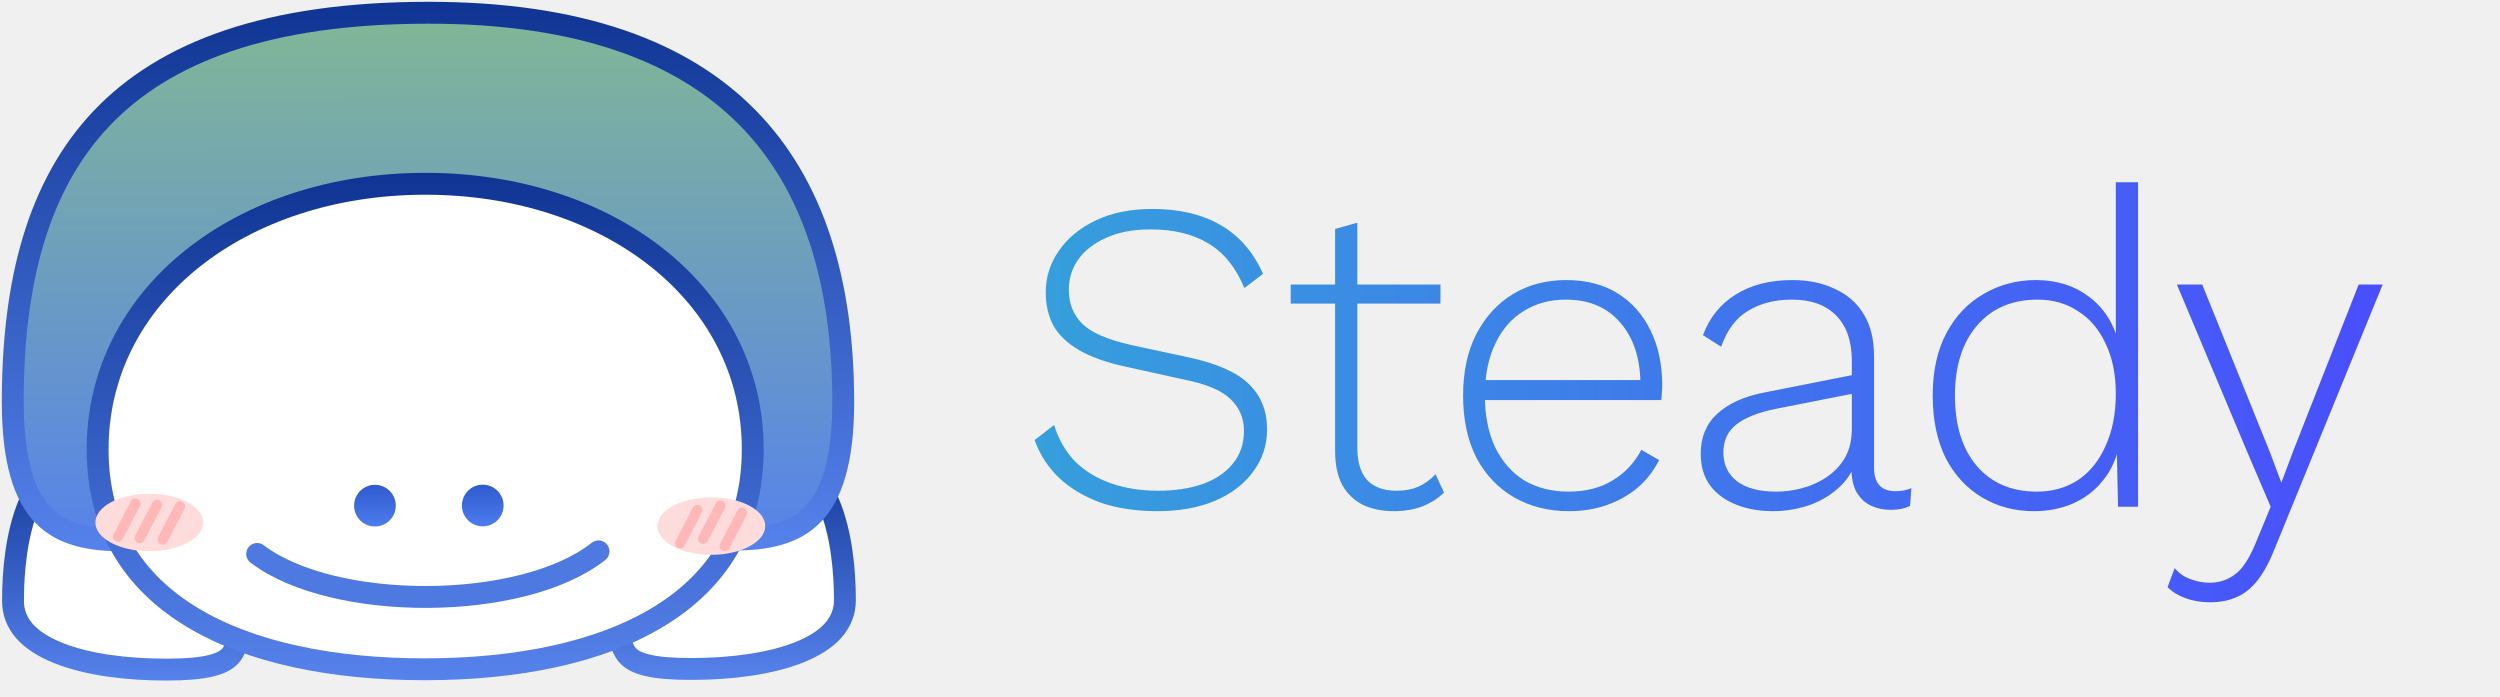
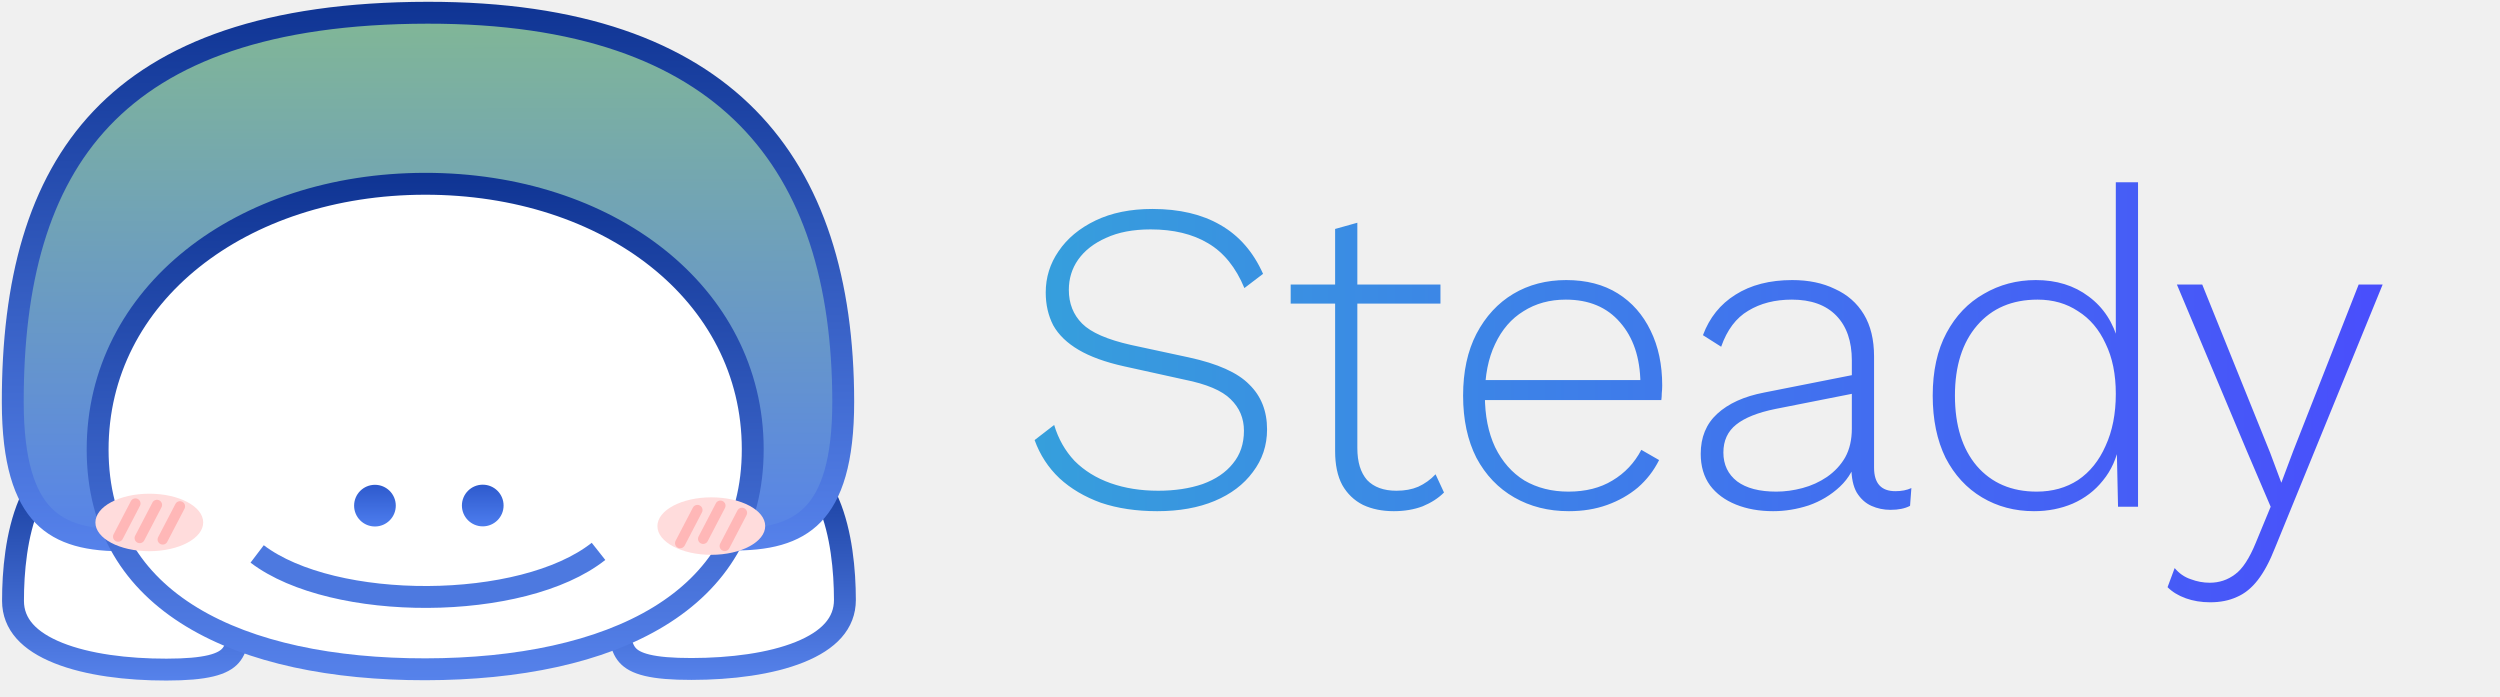
<svg xmlns="http://www.w3.org/2000/svg" width="1485" height="414" viewBox="0 0 1485 414" fill="none">
  <path d="M367.172 356.51C367.183 365.419 367.356 372.326 368.246 377.854C369.123 383.306 370.606 386.767 372.763 389.197C374.894 391.597 378.306 393.689 384.418 395.158C390.607 396.645 399.094 397.378 410.817 397.364C434.248 397.335 457.705 394.35 475.047 387.352C492.433 380.336 501.894 370.18 501.877 356.347C501.856 338.918 499.801 316.584 492.293 298.852C488.564 290.045 483.628 282.706 477.246 277.594C470.967 272.565 462.97 269.426 452.495 269.439C431.253 269.464 409.905 282.549 393.539 300.791C377.112 319.102 367.153 340.994 367.172 356.51Z" fill="white" stroke="url(#paint0_linear_1611_1520)" stroke-width="13" />
  <path d="M142.433 356.781C142.444 365.69 142.288 372.598 141.412 378.127C140.547 383.582 139.073 387.047 136.922 389.482C134.797 391.887 131.39 393.987 125.281 395.471C119.096 396.973 110.611 397.727 98.887 397.741C75.456 397.769 51.992 394.84 34.633 387.884C17.23 380.911 7.745 370.778 7.729 356.945C7.708 339.516 9.708 317.176 17.174 299.426C20.881 290.61 25.8 283.259 32.169 278.132C38.435 273.088 46.425 269.93 56.9 269.917C78.142 269.891 99.521 282.924 115.931 301.126C132.403 319.397 142.415 341.265 142.433 356.781Z" fill="white" stroke="url(#paint1_linear_1611_1520)" stroke-width="13" />
  <path d="M500.88 238.427C500.924 273.957 493.925 294.182 482.904 305.567C471.999 316.832 455.748 320.877 433.463 320.463C414.199 320.106 391.705 316.471 366.24 312.355C362.196 311.701 358.077 311.036 353.885 310.369C323.545 305.546 289.81 300.773 254.308 300.816C218.806 300.859 185.083 305.713 154.755 310.61C150.564 311.287 146.447 311.963 142.405 312.626C116.95 316.803 94.465 320.493 75.202 320.897C52.917 321.365 36.657 317.359 25.725 306.121C14.676 294.763 7.629 274.555 7.586 239.024C7.499 167.574 22.62 110.123 60.232 70.45C97.789 30.836 158.984 7.682 253.953 7.567C343.91 7.458 405.265 30.416 444.21 70.057C483.179 109.723 500.794 167.193 500.88 238.427Z" fill="url(#paint2_linear_1611_1520)" stroke="url(#paint3_linear_1611_1520)" stroke-width="13" />
  <path d="M447.126 266.662C447.182 312.803 426.043 345.09 391.476 366.187C356.532 387.513 307.622 397.488 252.718 397.555C197.814 397.621 148.879 387.764 113.884 366.523C79.266 345.51 58.049 313.275 57.993 267.133C57.882 174.888 143.44 109.301 252.369 109.169C361.298 109.037 447.014 174.417 447.126 266.662Z" fill="white" stroke="url(#paint4_linear_1611_1520)" stroke-width="13" />
  <circle cx="222.718" cy="300.357" r="12.38" transform="rotate(-0.069374 222.718 300.357)" fill="url(#paint5_linear_1611_1520)" />
  <circle cx="286.752" cy="300.281" r="12.38" transform="rotate(-0.069374 286.752 300.281)" fill="url(#paint6_linear_1611_1520)" />
-   <path d="M355.514 327.516C310.29 363.267 198.026 363.453 152.747 329.04" stroke="#4D79E0" stroke-width="13" stroke-linecap="round" />
+   <path d="M355.514 327.516C310.29 363.267 198.026 363.453 152.747 329.04" stroke="#4D79E0" stroke-width="13" strokeLinecap="round" />
  <ellipse cx="422.518" cy="312.494" rx="32.017" ry="17.076" transform="rotate(-0.069374 422.518 312.494)" fill="#FFDCDC" />
  <ellipse cx="88.685" cy="310.338" rx="32.017" ry="17.076" transform="rotate(-0.069374 88.6853 310.338)" fill="#FFDCDC" />
  <rect x="79.138" y="294.98" width="6.085" height="28.28" rx="3.043" transform="rotate(27.5183 79.1383 294.98)" fill="#FFB7B7" />
  <rect x="91.946" y="295.82" width="6.085" height="28.28" rx="3.043" transform="rotate(27.5183 91.946 295.82)" fill="#FFB7B7" />
  <rect x="105.608" y="296.656" width="6.085" height="28.28" rx="3.043" transform="rotate(27.5183 105.608 296.656)" fill="#FFB7B7" />
  <rect x="412.974" y="298.846" width="6.085" height="28.28" rx="3.043" transform="rotate(27.5183 412.974 298.846)" fill="#FFB7B7" />
  <rect x="426.631" y="296.268" width="6.085" height="28.28" rx="3.043" transform="rotate(27.5183 426.631 296.268)" fill="#FFB7B7" />
  <rect x="439.443" y="300.521" width="6.085" height="28.28" rx="3.043" transform="rotate(27.5183 439.443 300.521)" fill="#FFB7B7" />
  <path d="M684.519 124.12C700.535 124.12 713.999 127.288 724.911 133.624C735.999 139.96 744.448 149.64 750.255 162.664L739.168 171.112C734.063 158.792 726.847 149.904 717.519 144.448C708.367 138.992 697.015 136.264 683.463 136.264C673.079 136.264 664.279 137.936 657.063 141.28C649.847 144.448 644.303 148.76 640.431 154.216C636.735 159.496 634.887 165.48 634.887 172.168C634.887 180.264 637.527 186.952 642.807 192.232C648.087 197.512 657.767 201.736 671.847 204.904L706.167 212.296C723.239 215.992 735.207 221.36 742.071 228.4C749.111 235.264 752.632 244.152 752.632 255.064C752.632 264.568 749.816 273.016 744.183 280.408C738.727 287.8 731.159 293.52 721.479 297.568C711.799 301.616 700.447 303.64 687.423 303.64C674.927 303.64 663.751 301.968 653.895 298.624C644.215 295.104 636.031 290.264 629.343 284.104C622.655 277.768 617.727 270.2 614.559 261.4L626.175 252.424C628.639 260.696 632.687 267.824 638.319 273.808C644.127 279.616 651.255 284.016 659.703 287.008C668.151 290 677.567 291.496 687.951 291.496C697.807 291.496 706.607 290.176 714.351 287.536C722.095 284.72 728.079 280.672 732.303 275.392C736.703 270.112 738.903 263.6 738.903 255.856C738.903 248.464 736.263 242.216 730.983 237.112C725.879 232.008 716.727 228.136 703.527 225.496L667.623 217.576C656.535 215.112 647.559 211.856 640.695 207.808C633.831 203.76 628.815 198.92 625.647 193.288C622.655 187.48 621.159 180.968 621.159 173.752C621.159 164.776 623.711 156.592 628.815 149.2C633.919 141.632 641.223 135.56 650.727 130.984C660.231 126.408 671.495 124.12 684.519 124.12ZM806.261 132.304V266.152C806.261 274.424 808.197 280.76 812.069 285.16C816.117 289.384 821.925 291.496 829.493 291.496C834.421 291.496 838.733 290.704 842.429 289.12C846.301 287.36 849.733 284.896 852.725 281.728L857.741 292.552C854.397 295.896 850.173 298.624 845.069 300.736C839.965 302.672 834.245 303.64 827.909 303.64C821.045 303.64 814.973 302.408 809.693 299.944C804.413 297.304 800.277 293.344 797.285 288.064C794.469 282.784 793.061 276.096 793.061 268V136L806.261 132.304ZM855.629 169V180.352H766.661V169H855.629ZM931.912 303.64C919.768 303.64 908.944 300.912 899.44 295.456C889.936 290 882.456 282.168 877 271.96C871.72 261.576 869.08 249.256 869.08 235C869.08 220.744 871.72 208.512 877 198.304C882.456 187.92 889.76 180 898.912 174.544C908.064 169.088 918.536 166.36 930.328 166.36C942.296 166.36 952.504 169 960.952 174.28C969.4 179.56 975.912 186.952 980.488 196.456C985.064 205.784 987.352 216.608 987.352 228.928C987.352 230.512 987.264 232.096 987.088 233.68C987.088 235.088 987 236.408 986.824 237.64H877.264V225.76H981.016L974.416 227.608C974.24 212.472 970.192 200.416 962.272 191.44C954.528 182.464 943.792 177.976 930.064 177.976C920.56 177.976 912.2 180.264 904.984 184.84C897.768 189.24 892.136 195.752 888.088 204.376C884.04 212.824 882.016 223.032 882.016 235C882.016 246.792 884.04 257 888.088 265.624C892.312 274.248 898.12 280.848 905.512 285.424C913.08 289.824 921.792 292.024 931.648 292.024C941.856 292.024 950.568 289.824 957.784 285.424C965.176 281.024 970.896 274.952 974.944 267.208L985.504 273.28C982.336 279.616 978.112 285.072 972.832 289.648C967.552 294.048 961.48 297.48 954.616 299.944C947.752 302.408 940.184 303.64 931.912 303.64ZM1099.99 214.144C1099.99 202.704 1096.91 193.816 1090.75 187.48C1084.59 181.144 1075.79 177.976 1064.35 177.976C1054.31 177.976 1045.69 180.176 1038.47 184.576C1031.26 188.8 1025.89 195.928 1022.37 205.96L1011.55 199.096C1015.42 188.712 1021.84 180.704 1030.82 175.072C1039.97 169.264 1051.23 166.36 1064.61 166.36C1074.29 166.36 1082.74 168.12 1089.95 171.64C1097.35 174.984 1103.07 180 1107.11 186.688C1111.16 193.376 1113.19 201.736 1113.19 211.768V277.768C1113.19 287.096 1117.41 291.76 1125.86 291.76C1129.55 291.76 1132.72 291.144 1135.36 289.912L1134.57 300.472C1131.58 302.056 1127.71 302.848 1122.95 302.848C1118.91 302.848 1115.12 302.056 1111.6 300.472C1108.08 298.888 1105.18 296.248 1102.89 292.552C1100.78 288.856 1099.72 283.84 1099.72 277.504V270.376L1103.42 270.112C1101.83 277.68 1098.31 284.016 1092.86 289.12C1087.58 294.048 1081.42 297.744 1074.38 300.208C1067.34 302.496 1060.3 303.64 1053.26 303.64C1044.99 303.64 1037.59 302.32 1031.08 299.68C1024.57 297.04 1019.47 293.256 1015.77 288.328C1012.07 283.224 1010.23 276.976 1010.23 269.584C1010.23 259.728 1013.48 251.808 1019.99 245.824C1026.68 239.664 1036.01 235.44 1047.98 233.152L1102.63 222.328V233.416L1054.58 242.92C1044.19 245.032 1036.45 248.112 1031.35 252.16C1026.24 256.208 1023.69 261.752 1023.69 268.792C1023.69 276.008 1026.42 281.728 1031.87 285.952C1037.33 290 1045.07 292.024 1055.11 292.024C1060.21 292.024 1065.4 291.32 1070.68 289.912C1075.96 288.504 1080.8 286.304 1085.2 283.312C1089.78 280.144 1093.39 276.272 1096.03 271.696C1098.67 266.944 1099.99 261.224 1099.99 254.536V214.144ZM1208.22 303.64C1196.78 303.64 1186.48 300.912 1177.33 295.456C1168.18 290 1160.96 282.168 1155.68 271.96C1150.58 261.576 1148.03 249.256 1148.03 235C1148.03 220.392 1150.75 207.984 1156.21 197.776C1161.67 187.568 1169.06 179.824 1178.39 174.544C1187.71 169.088 1198.01 166.36 1209.27 166.36C1221.59 166.36 1232.07 169.616 1240.69 176.128C1249.49 182.64 1255.39 191.704 1258.38 203.32L1256.79 204.376V108.28H1269.99V301H1258.11L1257.32 264.304L1258.91 263.776C1257.32 272.224 1254.07 279.44 1249.14 285.424C1244.39 291.408 1238.4 295.984 1231.19 299.152C1224.15 302.144 1216.49 303.64 1208.22 303.64ZM1209.8 292.024C1219.13 292.024 1227.31 289.736 1234.35 285.16C1241.39 280.408 1246.85 273.632 1250.72 264.832C1254.77 256.032 1256.79 245.736 1256.79 233.944C1256.79 222.328 1254.77 212.384 1250.72 204.112C1246.85 195.664 1241.39 189.24 1234.35 184.84C1227.49 180.264 1219.48 177.976 1210.33 177.976C1195.19 177.976 1183.23 183.08 1174.43 193.288C1165.63 203.496 1161.23 217.4 1161.23 235C1161.23 252.6 1165.54 266.504 1174.16 276.712C1182.96 286.92 1194.84 292.024 1209.8 292.024ZM1415.3 169L1351.42 325.288C1348.25 333.384 1344.82 339.808 1341.12 344.56C1337.42 349.312 1333.29 352.656 1328.71 354.592C1324.14 356.704 1318.86 357.76 1312.87 357.76C1307.59 357.76 1302.75 356.968 1298.35 355.384C1293.95 353.8 1290.34 351.6 1287.53 348.784L1291.75 337.432C1294.39 340.6 1297.56 342.8 1301.26 344.032C1304.95 345.44 1308.74 346.144 1312.61 346.144C1318.24 346.144 1323.26 344.472 1327.66 341.128C1332.06 337.96 1336.19 331.624 1340.06 322.12L1348.78 301L1334.78 268.264L1293.07 169H1308.12L1348.51 269.056L1355.11 286.744L1362.24 267.736L1401.05 169H1415.3Z" fill="url(#paint7_linear_1611_1520)" />
  <defs>
    <linearGradient id="paint0_linear_1611_1520" x1="434.411" y1="262.961" x2="434.582" y2="403.835" gradientUnits="userSpaceOnUse">
      <stop stop-color="#0F3493" />
      <stop offset="1" stop-color="#5682EB" />
    </linearGradient>
    <linearGradient id="paint1_linear_1611_1520" x1="74.968" y1="263.395" x2="75.138" y2="404.27" gradientUnits="userSpaceOnUse">
      <stop stop-color="#0F3493" />
      <stop offset="1" stop-color="#5682EB" />
    </linearGradient>
    <linearGradient id="paint2_linear_1611_1520" x1="253.945" y1="1.067" x2="254.34" y2="327.212" gradientUnits="userSpaceOnUse">
      <stop stop-color="#82B894" />
      <stop offset="1" stop-color="#5682EB" />
    </linearGradient>
    <linearGradient id="paint3_linear_1611_1520" x1="253.945" y1="1.067" x2="254.34" y2="327.212" gradientUnits="userSpaceOnUse">
      <stop stop-color="#0F3493" />
      <stop offset="1" stop-color="#5682EB" />
    </linearGradient>
    <linearGradient id="paint4_linear_1611_1520" x1="252.361" y1="102.669" x2="252.726" y2="404.055" gradientUnits="userSpaceOnUse">
      <stop stop-color="#0F3493" />
      <stop offset="1" stop-color="#5682EB" />
    </linearGradient>
    <linearGradient id="paint5_linear_1611_1520" x1="222.718" y1="287.977" x2="222.718" y2="312.737" gradientUnits="userSpaceOnUse">
      <stop stop-color="#2E5ACD" />
      <stop offset="1" stop-color="#4D7DEE" />
    </linearGradient>
    <linearGradient id="paint6_linear_1611_1520" x1="286.752" y1="287.901" x2="286.752" y2="312.661" gradientUnits="userSpaceOnUse">
      <stop stop-color="#2E5ACD" />
      <stop offset="1" stop-color="#4D7DEE" />
    </linearGradient>
    <linearGradient id="paint7_linear_1611_1520" x1="536.814" y1="211.508" x2="1486.19" y2="211.508" gradientUnits="userSpaceOnUse">
      <stop stop-color="#34A7D9" />
      <stop offset="1" stop-color="#4B47FF" />
      <stop offset="1" />
      <stop offset="1" stop-color="#0A22DD" stop-opacity="0.157" />
      <stop offset="1" stop-color="#0944DC" stop-opacity="0.13" />
    </linearGradient>
  </defs>
</svg>
